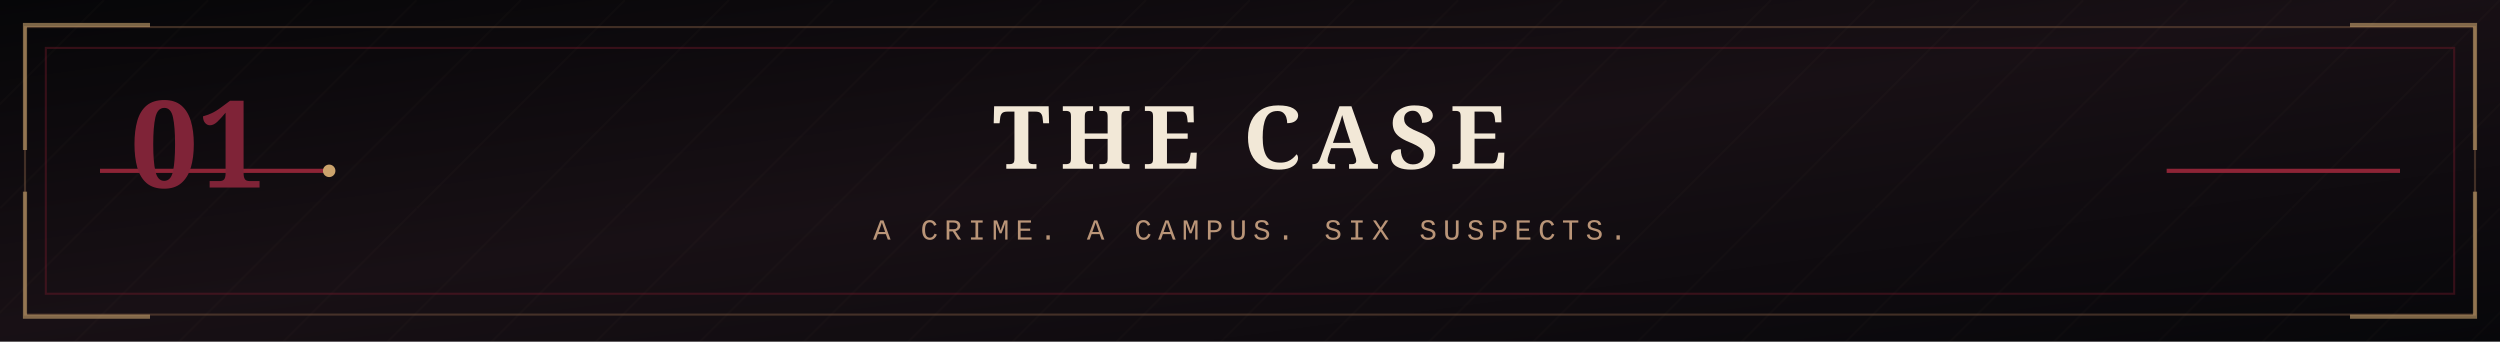
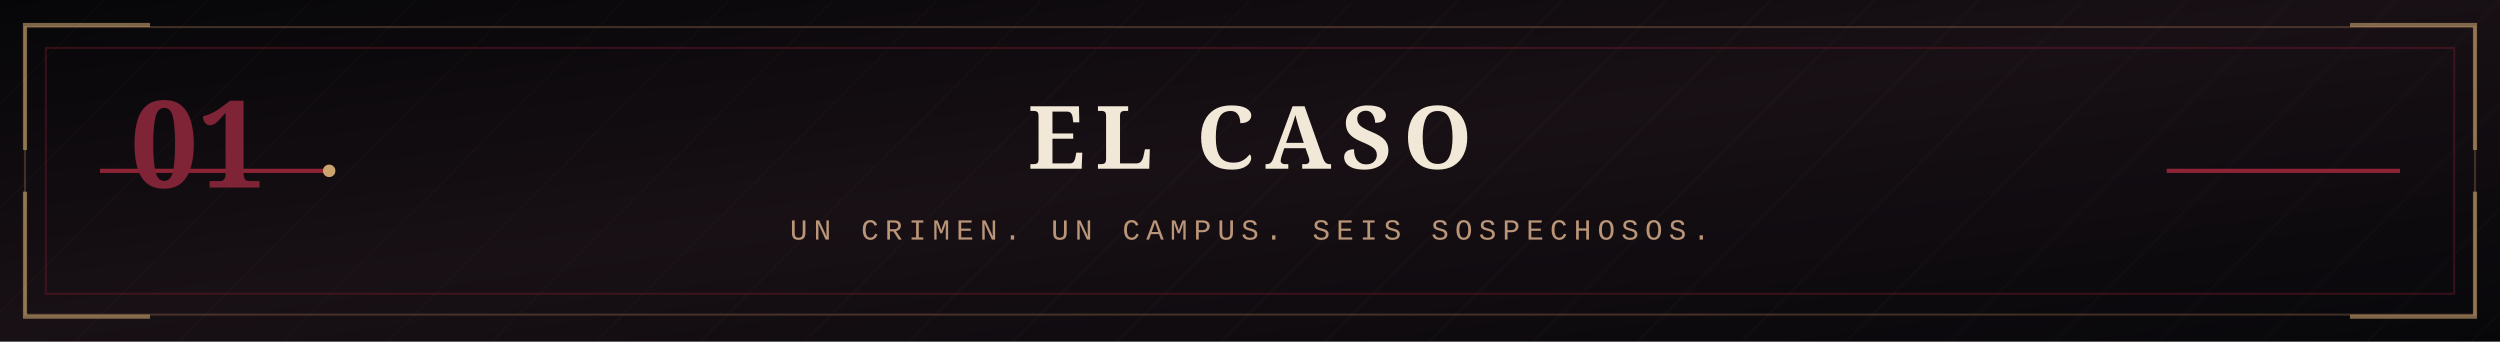
<svg xmlns="http://www.w3.org/2000/svg" width="1200" height="164" viewBox="0 0 1200 164" role="img" aria-label="DeustoMurder noir portfolio illustration">
  <defs>
    <linearGradient id="bg" x2="1" y2="1">
      <stop stop-color="#060608" />
      <stop offset=".48" stop-color="#181015" />
      <stop offset="1" stop-color="#07070A" />
    </linearGradient>
    <linearGradient id="gold" x2="1" y2=".2">
      <stop stop-color="#6A4D34" />
      <stop offset=".32" stop-color="#D3B184" />
      <stop offset=".64" stop-color="#F5E1B7" />
      <stop offset="1" stop-color="#7B5337" />
    </linearGradient>
    <linearGradient id="blood" x2="1" y2=".4">
      <stop stop-color="#26070E" />
      <stop offset=".5" stop-color="#991E39" />
      <stop offset="1" stop-color="#360916" />
    </linearGradient>
    <radialGradient id="glow">
      <stop stop-color="#8C2036" stop-opacity=".5" />
      <stop offset="1" stop-color="#8C2036" stop-opacity="0" />
    </radialGradient>
    <radialGradient id="moon">
      <stop stop-color="#A44752" />
      <stop offset=".65" stop-color="#72202F" />
      <stop offset="1" stop-color="#310916" />
    </radialGradient>
    <pattern id="noise" width="100" height="100" patternUnits="userSpaceOnUse">
      <path d="M0 100L100 0M-50 100L50 0M50 100L150 0" stroke="#C4A37B" stroke-opacity=".022" stroke-width="1" />
    </pattern>
    <filter id="shadow" x="-20%" y="-50%" width="140%" height="200%">
      <feGaussianBlur stdDeviation="6" />
    </filter>
  </defs>
  <style>
 .serif{font-family:Georgia,'Noto Serif',serif; font-weight:bold}
 .mono{font-family:'Courier New',monospace; font-weight:bold}
 .small{font-family:'Courier New',monospace; letter-spacing:3px}
 @keyframes heartbeat{0%,100%{opacity:.55}50%{opacity:1}}
 @keyframes waft{0%,100%{transform:translateX(0px)}50%{transform:translateX(34px)}}
 @keyframes twinkle{0%,100%{opacity:.05}50%{opacity:.42}}
 @keyframes dash{to{stroke-dashoffset:-60}}
 @keyframes reveal{0%{opacity:0;transform:translateY(12px)}100%{opacity:1;transform:translateY(0)}}
 .heartbeat{animation:heartbeat 5s ease-in-out infinite}.waft{animation:waft 10s ease-in-out infinite}
 .twinkle{animation:twinkle 4s ease-in-out infinite}.reveal{animation:reveal 1.8s both}
 .signal{stroke-dasharray:6 10;animation:dash 15s linear infinite}
 @media(prefers-reduced-motion:reduce){*{animation:none!important}}
 
</style>
  <rect width="1200" height="164" fill="url(#bg)" />
  <rect width="1200" height="164" fill="url(#noise)" />
  <rect x="12" y="13" width="1176" height="138" fill="none" stroke="#76543F" stroke-opacity=".5" />
  <rect x="22" y="23" width="1156" height="118" fill="none" stroke="#7A192C" stroke-opacity=".4" />
  <path d="M48 82H159M1040 82H1152" stroke="#8D2436" stroke-width="2" />
  <circle cx="158" cy="82" r="3" fill="#CBA36C" />
  <text x="95" y="90" class="serif" font-size="58" fill="#7F2337" text-anchor="middle">01</text>
-   <text x="600" y="81" class="serif" font-size="42" letter-spacing="5" fill="#F2E8D7" text-anchor="middle">THE CASE</text>
-   <text x="600" y="115" class="small" font-size="14" letter-spacing="2.2" fill="#BA9578" text-anchor="middle">A CRIME. A CAMPUS. SIX SUSPECTS.</text>
+   <text x="600" y="81" class="serif" font-size="42.0" letter-spacing="5" fill="#F2E8D7" text-anchor="middle">EL CASO</text>
+   <text x="600" y="115" class="small" font-size="14.0" letter-spacing="2.2" fill="#BA9578" text-anchor="middle">UN CRIMEN. UN CAMPUS. SEIS SOSPECHOSOS.</text>
  <path d="M72 12H12V72 M1128 12H1188V72 M72 152H12V92 M1128 152H1188V92" fill="none" stroke="#CAA46F" stroke-opacity=".6" stroke-width="2" />
</svg>
